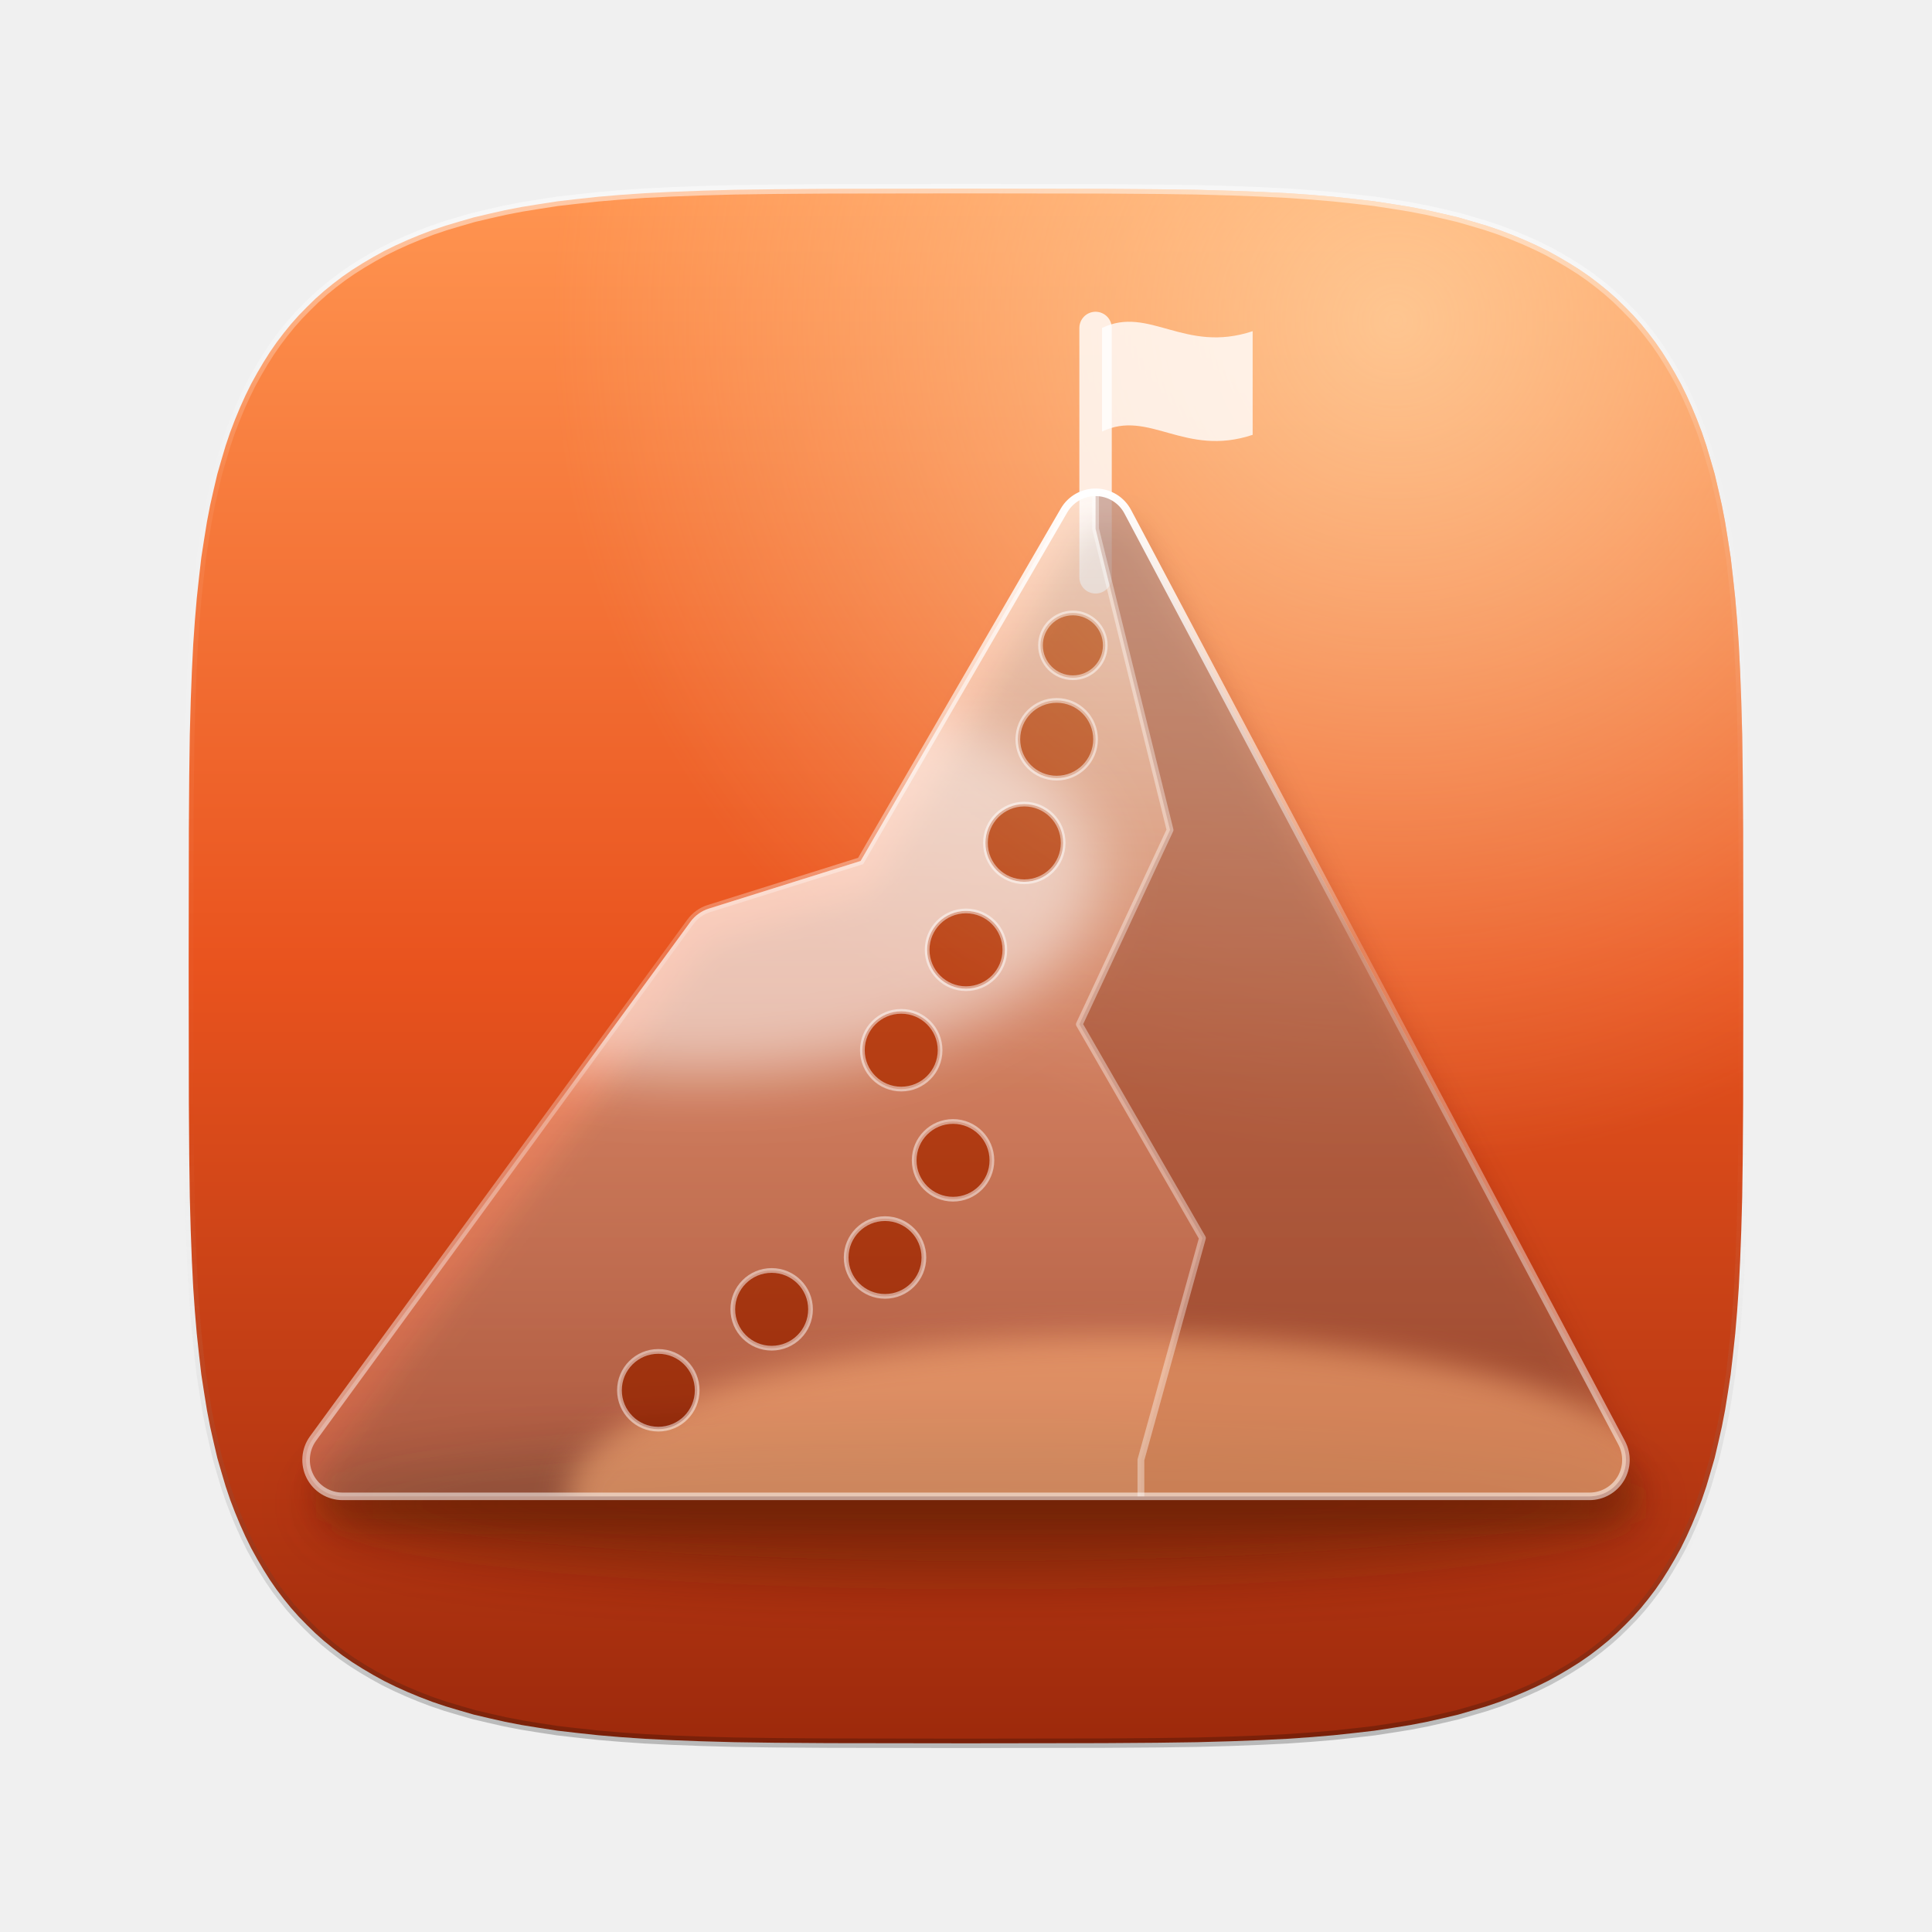
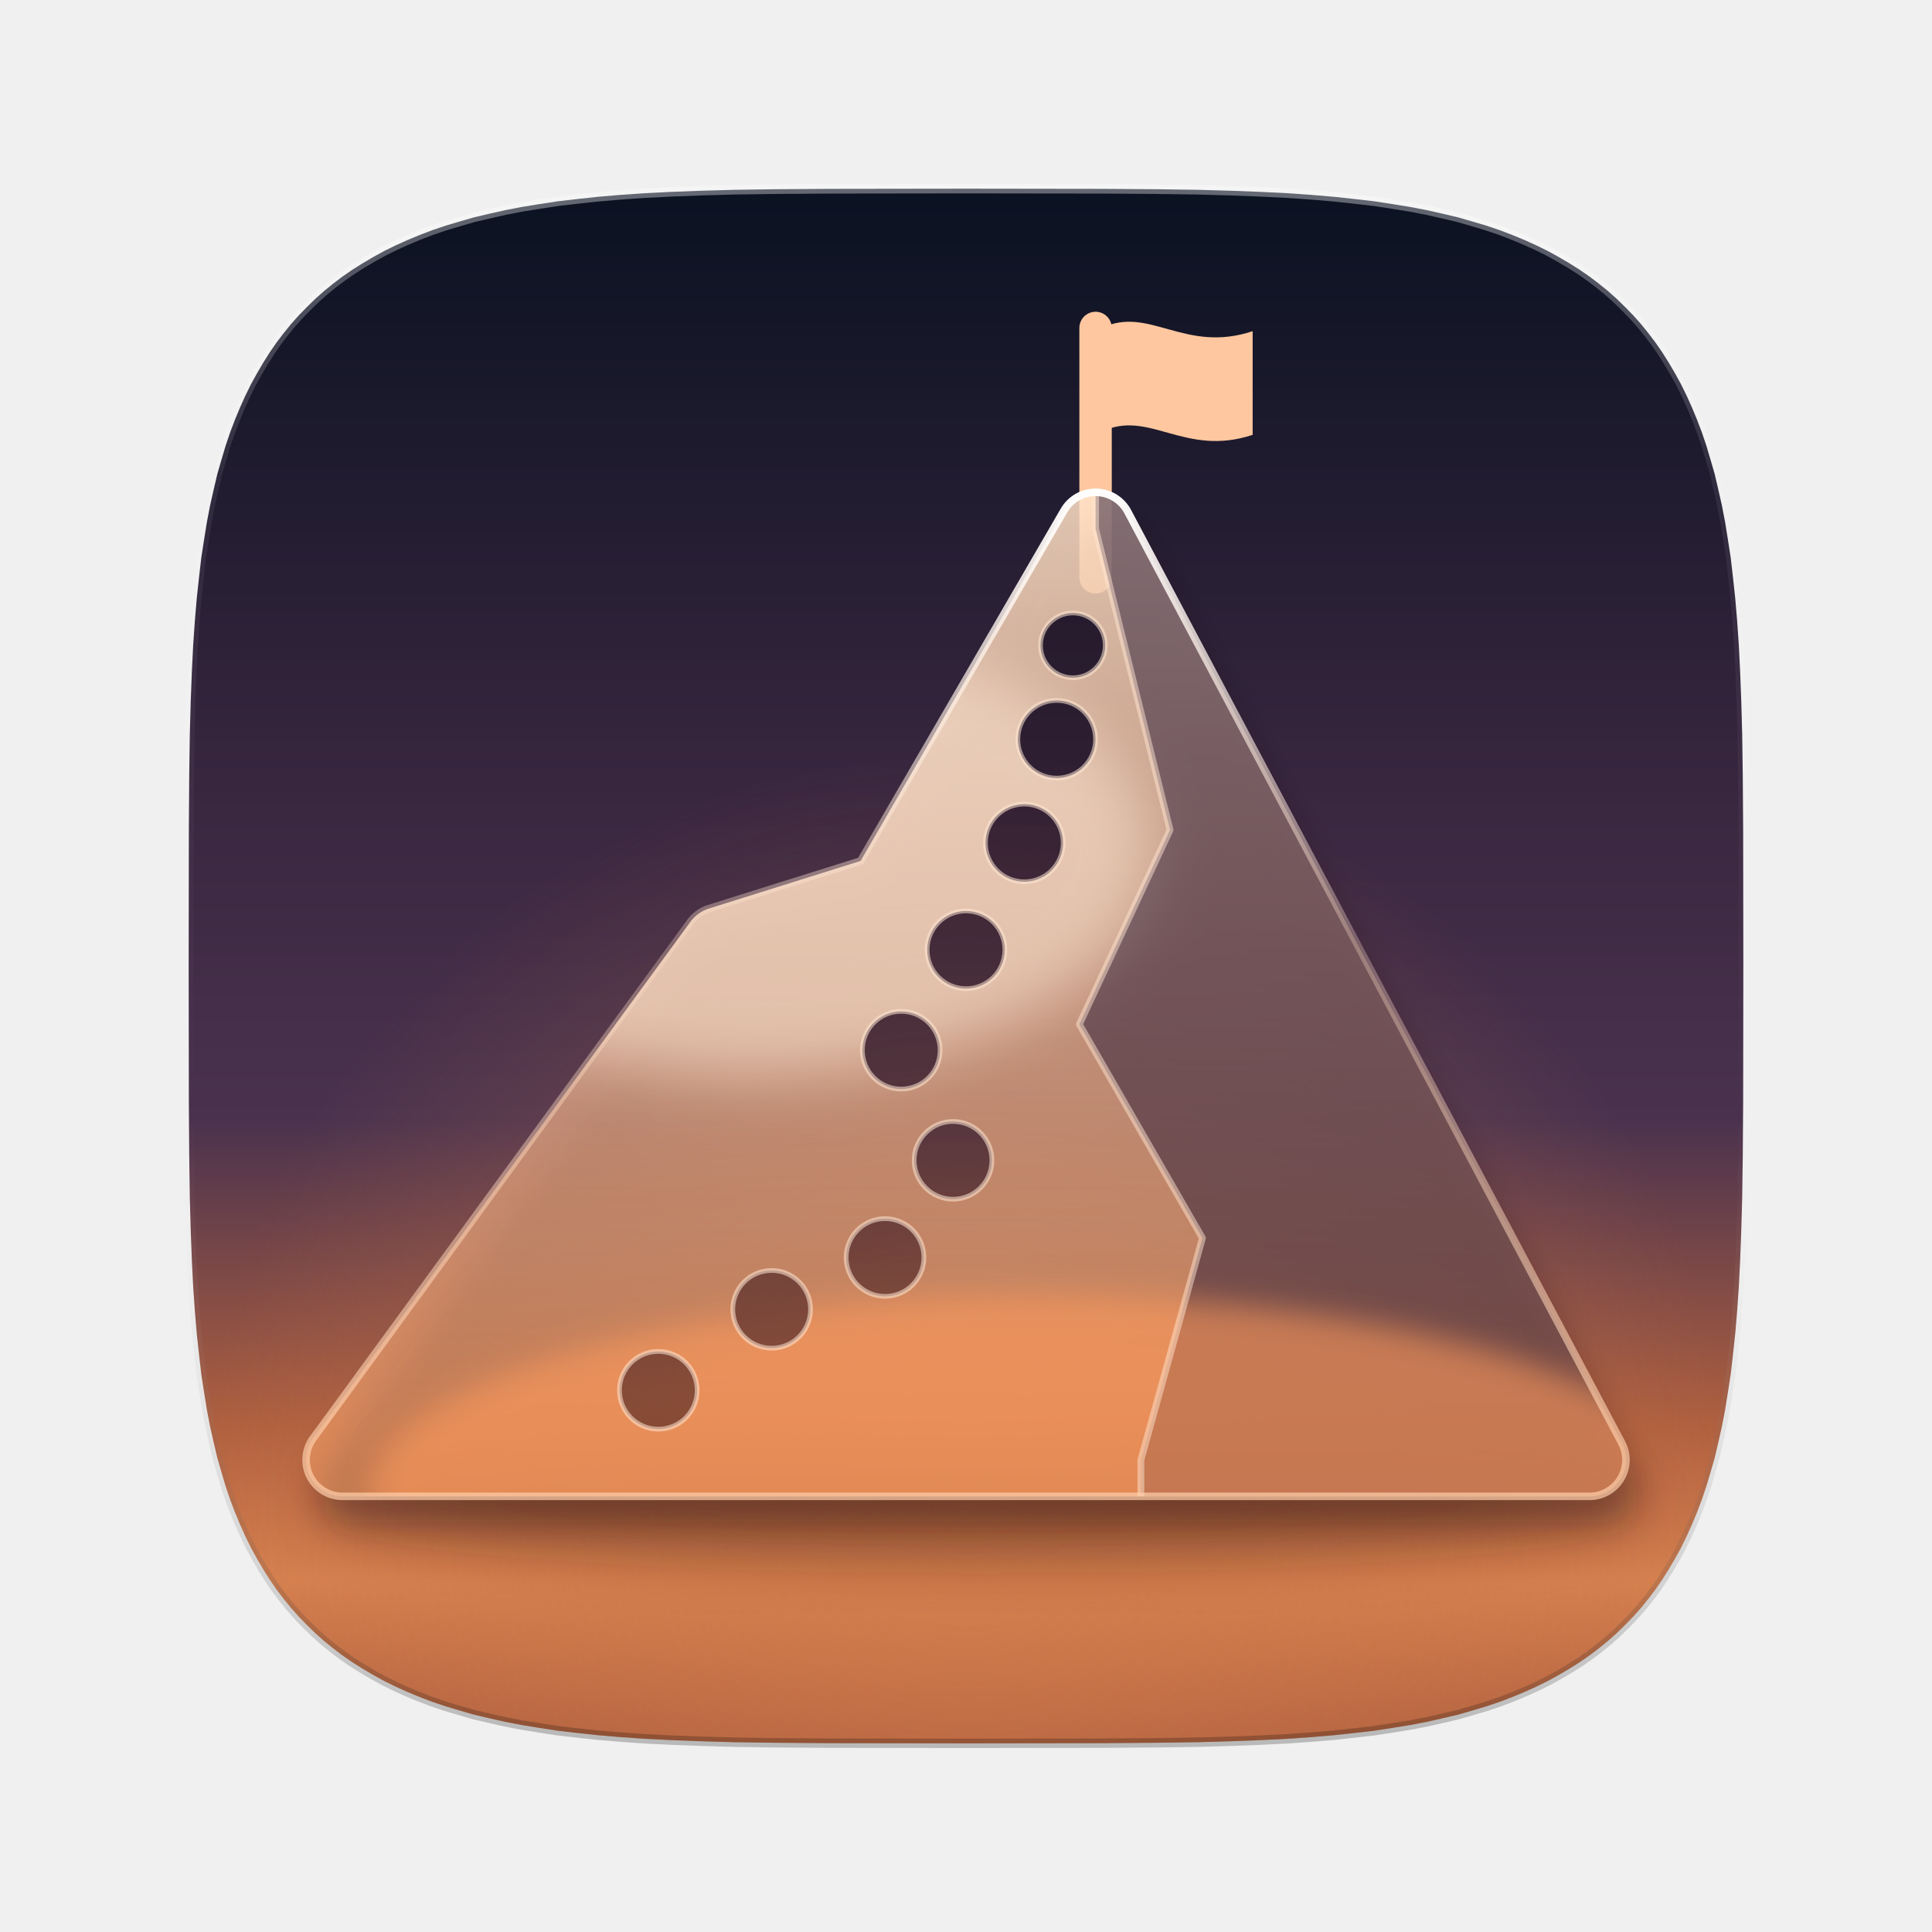
<svg xmlns="http://www.w3.org/2000/svg" viewBox="0 0 1024 1024">
  <defs>
    <filter id="blur8" x="-50%" y="-50%" width="200%" height="200%">
      <feGaussianBlur stdDeviation="8" />
    </filter>
    <filter id="blur16" x="-50%" y="-50%" width="200%" height="200%">
      <feGaussianBlur stdDeviation="16" />
    </filter>
-     <linearGradient id="sun3" x1="0" y1="0" x2="0" y2="1">
-       <stop offset="0" stop-color="#FF9450" />
-       <stop offset="0.5" stop-color="#E9531E" />
-       <stop offset="1" stop-color="#9E2A0C" />
+     <linearGradient id="dusk" x1="0" y1="0" x2="0" y2="1">
+       <stop offset="0" stop-color="#0B1222" />
+       <stop offset="0.4" stop-color="#3A2740" />
+       <stop offset="0.6" stop-color="#4A324E" />
+       <stop offset="0.8" stop-color="#B0603F" />
+       <stop offset="0.9" stop-color="#D6804F" />
+       <stop offset="1" stop-color="#B0603F" />
    </linearGradient>
-     <radialGradient id="sun3b" cx="0.78" cy="0.08" r="0.55">
-       <stop offset="0" stop-color="#FFD9A8" stop-opacity="0.75" />
-       <stop offset="1" stop-color="#FFD9A8" stop-opacity="0" />
+     <radialGradient id="duskglow" cx="0.5" cy="0.86" r="0.5">
+       <stop offset="0" stop-color="#D6804F" stop-opacity="0.55" />
+       <stop offset="1" stop-color="#D6804F" stop-opacity="0" />
    </radialGradient>
    <linearGradient id="glassfill" x1="0" y1="0" x2="0" y2="1">
-       <stop offset="0" stop-color="#FFFFFF" stop-opacity="0.62" />
-       <stop offset="0.6" stop-color="#FFF1E6" stop-opacity="0.34" />
-       <stop offset="1" stop-color="#FFFFFF" stop-opacity="0.2" />
+       <stop offset="0" stop-color="#FFE2C8" stop-opacity="0.86" />
+       <stop offset="0.5" stop-color="#FFC39A" stop-opacity="0.66" />
+       <stop offset="1" stop-color="#FFA76B" stop-opacity="0.5" />
    </linearGradient>
    <linearGradient id="glassedge" x1="0" y1="0" x2="0" y2="1">
      <stop offset="0" stop-color="#FFFFFF" stop-opacity="1" />
-       <stop offset="0.45" stop-color="#FFFFFF" stop-opacity="0.2" />
-       <stop offset="1" stop-color="#FFFFFF" stop-opacity="0.55" />
+       <stop offset="0.45" stop-color="#FFE2CC" stop-opacity="0.3" />
+       <stop offset="1" stop-color="#FFD0AC" stop-opacity="0.7" />
    </linearGradient>
    <linearGradient id="rim" x1="0" y1="0" x2="0" y2="1">
-       <stop offset="0" stop-color="#fff" stop-opacity="0.55" />
+       <stop offset="0" stop-color="#fff" stop-opacity="0.4" />
      <stop offset="0.18" stop-color="#fff" stop-opacity="0.08" />
      <stop offset="0.6" stop-color="#fff" stop-opacity="0" />
      <stop offset="1" stop-color="#000" stop-opacity="0.25" />
    </linearGradient>
  </defs>
-   <path d="M924.0 512.0 L923.9 584.7 L923.7 613.1 L923.4 634.6 L922.9 652.6 L922.3 668.2 L921.6 682.3 L920.7 695.2 L919.7 707.0 L918.5 718.1 L917.3 728.5 L915.8 738.2 L914.3 747.5 L912.6 756.3 L910.7 764.7 L908.8 772.8 L906.6 780.4 L904.4 787.8 L902.0 794.9 L899.4 801.7 L896.7 808.2 L893.9 814.4 L890.9 820.5 L887.7 826.3 L884.4 831.9 L881.0 837.3 L877.4 842.5 L873.6 847.5 L869.7 852.3 L865.6 856.9 L861.3 861.3 L856.9 865.6 L852.3 869.7 L847.5 873.6 L842.5 877.4 L837.3 881.0 L831.9 884.4 L826.3 887.7 L820.5 890.9 L814.4 893.9 L808.2 896.7 L801.7 899.4 L794.9 902.0 L787.8 904.4 L780.4 906.6 L772.8 908.8 L764.7 910.7 L756.3 912.6 L747.5 914.3 L738.2 915.8 L728.5 917.3 L718.1 918.5 L707.0 919.7 L695.2 920.7 L682.3 921.6 L668.2 922.3 L652.6 922.9 L634.6 923.4 L613.1 923.7 L584.7 923.9 L512.0 924.0 L439.3 923.9 L410.9 923.7 L389.4 923.4 L371.4 922.9 L355.8 922.3 L341.7 921.6 L328.8 920.7 L317.0 919.7 L305.9 918.5 L295.5 917.3 L285.8 915.8 L276.5 914.3 L267.7 912.6 L259.3 910.7 L251.2 908.8 L243.6 906.6 L236.2 904.4 L229.1 902.0 L222.3 899.4 L215.8 896.7 L209.6 893.9 L203.5 890.9 L197.7 887.7 L192.1 884.4 L186.7 881.0 L181.5 877.4 L176.5 873.6 L171.7 869.7 L167.1 865.6 L162.7 861.3 L158.4 856.9 L154.3 852.3 L150.4 847.5 L146.6 842.5 L143.0 837.3 L139.6 831.9 L136.3 826.3 L133.1 820.5 L130.1 814.4 L127.3 808.2 L124.6 801.7 L122.0 794.9 L119.6 787.8 L117.4 780.4 L115.2 772.8 L113.3 764.7 L111.4 756.3 L109.7 747.5 L108.2 738.2 L106.7 728.5 L105.5 718.1 L104.3 707.0 L103.3 695.2 L102.4 682.3 L101.7 668.2 L101.1 652.6 L100.6 634.6 L100.3 613.1 L100.1 584.7 L100.0 512.0 L100.1 439.3 L100.3 410.9 L100.6 389.4 L101.1 371.4 L101.7 355.8 L102.4 341.7 L103.3 328.8 L104.3 317.0 L105.5 305.9 L106.7 295.5 L108.2 285.8 L109.7 276.5 L111.4 267.7 L113.3 259.3 L115.2 251.2 L117.4 243.6 L119.6 236.2 L122.0 229.1 L124.6 222.3 L127.3 215.8 L130.1 209.6 L133.1 203.5 L136.3 197.7 L139.6 192.1 L143.0 186.7 L146.6 181.5 L150.4 176.5 L154.3 171.7 L158.4 167.1 L162.7 162.7 L167.1 158.4 L171.7 154.3 L176.5 150.4 L181.5 146.6 L186.7 143.0 L192.1 139.6 L197.7 136.3 L203.5 133.1 L209.6 130.1 L215.8 127.3 L222.3 124.6 L229.1 122.0 L236.2 119.6 L243.6 117.4 L251.2 115.2 L259.3 113.3 L267.7 111.4 L276.5 109.7 L285.8 108.2 L295.5 106.7 L305.9 105.5 L317.0 104.3 L328.8 103.3 L341.7 102.4 L355.8 101.7 L371.4 101.1 L389.4 100.6 L410.9 100.3 L439.3 100.1 L512.0 100.0 L584.7 100.1 L613.1 100.3 L634.6 100.6 L652.6 101.1 L668.2 101.7 L682.3 102.4 L695.2 103.3 L707.0 104.3 L718.1 105.5 L728.5 106.7 L738.2 108.2 L747.5 109.7 L756.3 111.4 L764.7 113.3 L772.8 115.2 L780.4 117.4 L787.8 119.6 L794.9 122.0 L801.7 124.6 L808.2 127.3 L814.4 130.1 L820.5 133.1 L826.3 136.3 L831.9 139.6 L837.3 143.0 L842.5 146.6 L847.5 150.4 L852.3 154.3 L856.9 158.4 L861.3 162.7 L865.6 167.1 L869.7 171.7 L873.6 176.5 L877.4 181.5 L881.0 186.7 L884.4 192.1 L887.7 197.7 L890.9 203.5 L893.9 209.6 L896.7 215.8 L899.4 222.3 L902.0 229.1 L904.4 236.2 L906.6 243.6 L908.8 251.2 L910.7 259.3 L912.6 267.7 L914.3 276.5 L915.8 285.8 L917.3 295.5 L918.5 305.9 L919.7 317.0 L920.7 328.8 L921.6 341.7 L922.3 355.8 L922.9 371.4 L923.4 389.4 L923.7 410.9 L923.9 439.3Z" fill="url(#sun3)" />
-   <path d="M924.0 512.0 L923.9 584.7 L923.7 613.1 L923.4 634.6 L922.9 652.6 L922.3 668.2 L921.6 682.3 L920.7 695.2 L919.7 707.0 L918.5 718.1 L917.3 728.5 L915.8 738.2 L914.3 747.5 L912.6 756.3 L910.7 764.7 L908.8 772.8 L906.6 780.4 L904.4 787.8 L902.0 794.9 L899.4 801.7 L896.7 808.2 L893.9 814.4 L890.9 820.5 L887.7 826.3 L884.4 831.9 L881.0 837.3 L877.4 842.5 L873.6 847.5 L869.7 852.3 L865.6 856.9 L861.3 861.3 L856.9 865.6 L852.3 869.7 L847.5 873.6 L842.5 877.4 L837.3 881.0 L831.9 884.4 L826.3 887.7 L820.5 890.9 L814.4 893.9 L808.2 896.7 L801.7 899.4 L794.9 902.0 L787.8 904.4 L780.4 906.6 L772.8 908.8 L764.7 910.7 L756.3 912.6 L747.5 914.3 L738.2 915.8 L728.5 917.3 L718.1 918.5 L707.0 919.7 L695.2 920.7 L682.3 921.6 L668.2 922.3 L652.6 922.9 L634.6 923.4 L613.1 923.7 L584.7 923.9 L512.0 924.0 L439.3 923.9 L410.9 923.7 L389.4 923.4 L371.4 922.9 L355.8 922.3 L341.7 921.6 L328.8 920.7 L317.0 919.7 L305.9 918.5 L295.5 917.3 L285.8 915.8 L276.5 914.3 L267.7 912.6 L259.3 910.7 L251.2 908.8 L243.6 906.6 L236.2 904.4 L229.1 902.0 L222.3 899.4 L215.8 896.7 L209.6 893.9 L203.5 890.9 L197.7 887.7 L192.1 884.4 L186.7 881.0 L181.5 877.4 L176.5 873.6 L171.7 869.7 L167.1 865.6 L162.7 861.3 L158.4 856.9 L154.3 852.3 L150.4 847.5 L146.6 842.5 L143.0 837.3 L139.6 831.9 L136.3 826.3 L133.1 820.5 L130.1 814.4 L127.3 808.2 L124.6 801.7 L122.0 794.9 L119.6 787.8 L117.4 780.4 L115.2 772.8 L113.3 764.7 L111.4 756.3 L109.7 747.5 L108.2 738.2 L106.7 728.5 L105.5 718.1 L104.3 707.0 L103.3 695.2 L102.4 682.3 L101.7 668.2 L101.1 652.6 L100.6 634.6 L100.3 613.1 L100.1 584.7 L100.0 512.0 L100.1 439.3 L100.3 410.9 L100.6 389.4 L101.1 371.4 L101.7 355.8 L102.4 341.7 L103.3 328.8 L104.3 317.0 L105.5 305.9 L106.7 295.5 L108.2 285.8 L109.7 276.5 L111.4 267.7 L113.3 259.3 L115.2 251.2 L117.4 243.6 L119.6 236.2 L122.0 229.1 L124.6 222.3 L127.3 215.8 L130.1 209.6 L133.1 203.5 L136.3 197.7 L139.6 192.1 L143.0 186.7 L146.6 181.5 L150.4 176.5 L154.3 171.7 L158.4 167.1 L162.7 162.7 L167.1 158.4 L171.7 154.3 L176.5 150.4 L181.5 146.6 L186.7 143.0 L192.1 139.6 L197.7 136.3 L203.5 133.1 L209.6 130.1 L215.8 127.3 L222.3 124.6 L229.1 122.0 L236.2 119.6 L243.6 117.4 L251.2 115.2 L259.3 113.3 L267.7 111.4 L276.5 109.7 L285.8 108.2 L295.5 106.7 L305.9 105.5 L317.0 104.3 L328.8 103.3 L341.7 102.4 L355.8 101.7 L371.4 101.1 L389.4 100.6 L410.9 100.3 L439.3 100.1 L512.0 100.0 L584.7 100.1 L613.1 100.3 L634.6 100.6 L652.6 101.1 L668.2 101.7 L682.3 102.4 L695.2 103.3 L707.0 104.3 L718.1 105.5 L728.5 106.7 L738.2 108.2 L747.5 109.7 L756.3 111.4 L764.7 113.3 L772.8 115.2 L780.4 117.4 L787.8 119.6 L794.9 122.0 L801.7 124.6 L808.2 127.3 L814.4 130.1 L820.5 133.1 L826.3 136.3 L831.9 139.6 L837.3 143.0 L842.5 146.6 L847.5 150.4 L852.3 154.3 L856.9 158.4 L861.3 162.7 L865.6 167.1 L869.7 171.7 L873.6 176.5 L877.4 181.5 L881.0 186.7 L884.4 192.1 L887.7 197.7 L890.9 203.5 L893.9 209.6 L896.7 215.8 L899.4 222.3 L902.0 229.1 L904.4 236.2 L906.6 243.6 L908.8 251.2 L910.7 259.3 L912.6 267.7 L914.3 276.5 L915.8 285.8 L917.3 295.5 L918.5 305.9 L919.7 317.0 L920.7 328.8 L921.6 341.7 L922.3 355.8 L922.9 371.4 L923.4 389.4 L923.7 410.9 L923.9 439.3Z" fill="url(#sun3b)" />
-   <ellipse cx="520" cy="797.1" rx="351.92" ry="37.77" fill="#4A1200" opacity=".45" filter="url(#blur16)" />
-   <path d="M580.67 306L580.67 173.82" stroke="#FFFFFF" stroke-opacity=".8" stroke-width="17.17" stroke-linecap="round" />
-   <path d="M584.1 173.82C608.99 161.8 627.88 187.55 663.93 175.53L663.93 230.47C627.88 242.48 608.99 216.73 584.1 228.75Z" fill="#FFFFFF" fill-opacity=".8" />
-   <path d="M181.54 793.1A19.31 19.31 0 0 1 165.95 762.4L365.94 488.59A19.31 19.31 0 0 1 375.75 481.56L456.15 456.34L563.96 270.56A19.31 19.31 0 0 1 597.73 271.2L859.52 764.74A19.31 19.31 0 0 1 842.46 793.1Z" fill="#4A1200" opacity=".28" transform="translate(6 16)" filter="url(#blur8)" />
+   <path d="M924.0 512.0 L923.9 584.7 L923.7 613.1 L923.4 634.6 L922.9 652.6 L922.3 668.2 L921.6 682.3 L920.7 695.2 L919.7 707.0 L918.5 718.1 L917.3 728.5 L915.8 738.2 L914.3 747.5 L912.6 756.3 L910.7 764.7 L908.8 772.8 L906.6 780.4 L904.4 787.8 L902.0 794.9 L899.4 801.7 L896.7 808.2 L893.9 814.4 L890.9 820.5 L887.7 826.3 L884.4 831.9 L881.0 837.3 L877.4 842.5 L873.6 847.5 L869.7 852.3 L865.6 856.9 L861.3 861.3 L856.9 865.6 L852.3 869.7 L847.5 873.6 L842.5 877.4 L837.3 881.0 L831.9 884.4 L826.3 887.7 L820.5 890.9 L814.4 893.9 L808.2 896.7 L801.7 899.4 L794.9 902.0 L787.8 904.4 L780.4 906.6 L772.8 908.8 L764.7 910.7 L756.3 912.6 L747.5 914.3 L738.2 915.8 L728.5 917.3 L718.1 918.5 L707.0 919.7 L695.2 920.7 L682.3 921.6 L668.2 922.3 L652.6 922.9 L634.6 923.4 L613.1 923.7 L584.7 923.9 L512.0 924.0 L439.3 923.9 L410.9 923.7 L389.4 923.4 L371.4 922.9 L355.8 922.3 L341.7 921.6 L328.8 920.7 L317.0 919.7 L305.9 918.5 L295.5 917.3 L285.8 915.8 L276.5 914.3 L267.7 912.6 L259.3 910.7 L251.2 908.8 L243.6 906.6 L236.2 904.4 L229.1 902.0 L222.3 899.4 L215.8 896.7 L209.6 893.9 L203.5 890.9 L197.7 887.7 L192.1 884.4 L186.7 881.0 L181.5 877.4 L176.5 873.6 L171.7 869.7 L167.1 865.6 L162.7 861.3 L158.4 856.9 L154.3 852.3 L150.4 847.5 L146.6 842.5 L143.0 837.3 L139.6 831.9 L136.3 826.3 L133.1 820.5 L130.1 814.4 L127.3 808.2 L124.6 801.7 L122.0 794.9 L119.6 787.8 L117.4 780.4 L115.2 772.8 L113.3 764.7 L111.4 756.3 L109.7 747.5 L108.2 738.2 L106.7 728.5 L105.5 718.1 L104.3 707.0 L103.3 695.2 L102.4 682.3 L101.7 668.2 L101.1 652.6 L100.6 634.6 L100.3 613.1 L100.1 584.7 L100.0 512.0 L100.1 439.3 L100.3 410.9 L100.6 389.4 L101.1 371.4 L101.7 355.8 L102.4 341.7 L103.3 328.8 L104.3 317.0 L105.5 305.9 L106.7 295.5 L108.2 285.8 L109.7 276.5 L111.4 267.7 L113.3 259.3 L115.2 251.2 L117.4 243.6 L119.6 236.2 L122.0 229.1 L124.6 222.3 L127.3 215.8 L130.1 209.6 L133.1 203.5 L136.3 197.7 L139.6 192.1 L143.0 186.7 L146.6 181.5 L150.4 176.5 L154.3 171.7 L158.4 167.1 L162.7 162.7 L167.1 158.4 L171.7 154.3 L176.5 150.4 L181.5 146.6 L186.7 143.0 L192.1 139.6 L197.7 136.3 L203.5 133.1 L209.6 130.1 L215.8 127.3 L222.3 124.6 L229.1 122.0 L236.2 119.6 L243.6 117.4 L251.2 115.2 L259.3 113.3 L267.7 111.4 L276.5 109.7 L285.8 108.2 L295.5 106.7 L305.9 105.5 L317.0 104.3 L328.8 103.3 L341.7 102.4 L355.8 101.7 L371.4 101.1 L389.4 100.6 L410.9 100.3 L439.3 100.1 L512.0 100.0 L584.7 100.1 L613.1 100.3 L634.6 100.6 L652.6 101.1 L668.2 101.7 L682.3 102.4 L695.2 103.3 L707.0 104.3 L718.1 105.5 L728.5 106.7 L738.2 108.2 L747.5 109.7 L756.3 111.4 L764.7 113.3 L772.8 115.2 L780.4 117.4 L787.8 119.6 L794.9 122.0 L801.7 124.6 L808.2 127.3 L814.4 130.1 L820.5 133.1 L826.3 136.3 L831.9 139.6 L837.3 143.0 L842.5 146.6 L847.5 150.4 L852.3 154.3 L856.9 158.4 L861.3 162.7 L865.6 167.1 L869.7 171.7 L873.6 176.5 L877.4 181.5 L881.0 186.7 L884.4 192.1 L887.7 197.7 L890.9 203.5 L893.9 209.6 L896.7 215.8 L899.4 222.3 L902.0 229.1 L904.4 236.2 L906.6 243.6 L908.8 251.2 L910.7 259.3 L912.6 267.7 L914.3 276.5 L915.8 285.8 L917.3 295.5 L918.5 305.9 L919.7 317.0 L920.7 328.8 L921.6 341.7 L922.3 355.8 L922.9 371.4 L923.4 389.4 L923.7 410.9 L923.9 439.3Z" fill="url(#dusk)" />
+   <path d="M924.0 512.0 L923.9 584.7 L923.7 613.1 L923.4 634.6 L922.9 652.6 L922.3 668.2 L921.6 682.3 L920.7 695.2 L919.7 707.0 L918.5 718.1 L917.3 728.5 L915.8 738.2 L914.3 747.5 L912.6 756.3 L910.7 764.7 L908.8 772.8 L906.6 780.4 L904.4 787.8 L902.0 794.9 L899.4 801.7 L896.7 808.2 L893.9 814.4 L890.9 820.5 L887.7 826.3 L884.4 831.9 L881.0 837.3 L877.4 842.5 L873.6 847.5 L869.7 852.3 L865.6 856.9 L861.3 861.3 L856.9 865.6 L852.3 869.7 L847.5 873.6 L842.5 877.4 L837.3 881.0 L831.9 884.4 L826.3 887.7 L820.5 890.9 L814.4 893.9 L808.2 896.7 L801.7 899.4 L794.9 902.0 L787.8 904.4 L780.4 906.6 L772.8 908.8 L764.7 910.7 L756.3 912.6 L747.5 914.3 L738.2 915.8 L728.5 917.3 L718.1 918.5 L707.0 919.7 L695.2 920.7 L682.3 921.6 L668.2 922.3 L652.6 922.9 L634.6 923.4 L613.1 923.7 L584.7 923.9 L512.0 924.0 L439.3 923.9 L410.9 923.7 L389.4 923.4 L371.4 922.9 L355.8 922.3 L341.7 921.6 L328.8 920.7 L317.0 919.7 L305.9 918.5 L295.5 917.3 L285.8 915.8 L276.5 914.3 L267.7 912.6 L259.3 910.7 L251.2 908.8 L243.6 906.6 L236.2 904.4 L229.1 902.0 L222.3 899.4 L215.8 896.7 L209.6 893.9 L203.5 890.9 L197.7 887.7 L192.1 884.4 L186.7 881.0 L181.5 877.4 L176.5 873.6 L171.7 869.7 L167.1 865.6 L162.7 861.3 L158.4 856.9 L154.3 852.3 L150.4 847.5 L146.6 842.5 L143.0 837.3 L139.6 831.9 L136.3 826.3 L133.1 820.5 L130.1 814.4 L127.3 808.2 L124.6 801.7 L122.0 794.9 L119.6 787.8 L117.4 780.4 L115.2 772.8 L113.3 764.7 L111.4 756.3 L109.7 747.5 L108.2 738.2 L106.7 728.5 L105.5 718.1 L104.3 707.0 L103.3 695.2 L102.4 682.3 L101.7 668.2 L101.1 652.6 L100.6 634.6 L100.3 613.1 L100.1 584.7 L100.0 512.0 L100.1 439.3 L100.3 410.9 L100.6 389.4 L101.1 371.4 L101.7 355.8 L102.4 341.7 L103.3 328.8 L104.3 317.0 L105.5 305.9 L106.7 295.5 L108.2 285.8 L109.7 276.5 L111.4 267.7 L113.3 259.3 L115.2 251.2 L117.4 243.6 L119.6 236.2 L122.0 229.1 L124.6 222.3 L127.3 215.8 L130.1 209.6 L133.1 203.5 L136.3 197.7 L139.6 192.1 L143.0 186.7 L146.6 181.5 L150.4 176.5 L154.3 171.7 L158.4 167.1 L162.7 162.7 L167.1 158.4 L171.7 154.3 L176.5 150.4 L181.5 146.6 L186.7 143.0 L192.1 139.6 L197.7 136.3 L203.5 133.1 L209.6 130.1 L215.8 127.3 L222.3 124.6 L229.1 122.0 L236.2 119.6 L243.6 117.4 L251.2 115.2 L259.3 113.3 L267.7 111.4 L276.5 109.7 L285.8 108.2 L295.5 106.7 L305.9 105.5 L317.0 104.3 L328.8 103.3 L341.7 102.4 L355.8 101.7 L371.4 101.1 L389.4 100.6 L410.9 100.3 L439.3 100.1 L512.0 100.0 L584.7 100.1 L613.1 100.3 L634.6 100.6 L652.6 101.1 L668.2 101.7 L682.3 102.4 L695.2 103.3 L707.0 104.3 L718.1 105.5 L728.5 106.7 L738.2 108.2 L747.5 109.7 L756.3 111.4 L764.7 113.3 L772.8 115.2 L780.4 117.4 L787.8 119.6 L794.9 122.0 L801.7 124.6 L808.2 127.3 L814.4 130.1 L820.5 133.1 L826.3 136.3 L831.9 139.6 L837.3 143.0 L842.5 146.6 L847.5 150.4 L852.3 154.3 L856.9 158.4 L861.3 162.7 L865.6 167.1 L869.7 171.7 L873.6 176.5 L877.4 181.5 L881.0 186.7 L884.4 192.1 L887.7 197.7 L890.9 203.5 L893.9 209.6 L896.7 215.8 L899.4 222.3 L902.0 229.1 L904.4 236.2 L906.6 243.6 L908.8 251.2 L910.7 259.3 L912.6 267.7 L914.3 276.5 L915.8 285.8 L917.3 295.5 L918.5 305.9 L919.7 317.0 L920.7 328.8 L921.6 341.7 L922.3 355.8 L922.9 371.4 L923.4 389.4 L923.7 410.9 L923.9 439.3Z" fill="url(#duskglow)" />
+   <ellipse cx="520" cy="797.1" rx="351.92" ry="29.18" fill="#3A1408" opacity=".4" filter="url(#blur16)" />
+   <path d="M580.67 306L580.67 173.82" stroke="#FFC7A0" stroke-width="17.17" stroke-linecap="round" />
+   <path d="M584.1 173.82C608.99 161.8 627.88 187.55 663.93 175.53L663.93 230.47C627.88 242.48 608.99 216.73 584.1 228.75Z" fill="#FFC7A0" />
+   <path d="M181.54 793.1A19.31 19.31 0 0 1 165.95 762.4L365.94 488.59A19.31 19.31 0 0 1 375.75 481.56L456.15 456.34L563.96 270.56A19.31 19.31 0 0 1 597.73 271.2L859.52 764.74A19.31 19.31 0 0 1 842.46 793.1Z" fill="#1A0D14" opacity=".3" transform="translate(6 14)" filter="url(#blur8)" />
  <path d="M181.54 793.1A19.31 19.31 0 0 1 165.95 762.4L365.94 488.59A19.31 19.31 0 0 1 375.75 481.56L456.15 456.34L563.96 270.56A19.31 19.31 0 0 1 597.73 271.2L859.52 764.74A19.31 19.31 0 0 1 842.46 793.1ZM328.32 736.88A20.6 20.6 0 1 0 369.52 736.88A20.6 20.6 0 1 0 328.32 736.88ZM388.4 693.97A20.6 20.6 0 1 0 429.6 693.97A20.6 20.6 0 1 0 388.4 693.97ZM448.48 666.5A20.6 20.6 0 1 0 489.68 666.5A20.6 20.6 0 1 0 448.48 666.5ZM484.53 615A20.6 20.6 0 1 0 525.73 615A20.6 20.6 0 1 0 484.53 615ZM457.07 556.63A20.6 20.6 0 1 0 498.27 556.63A20.6 20.6 0 1 0 457.07 556.63ZM491.4 503.42A20.6 20.6 0 1 0 532.6 503.42A20.6 20.6 0 1 0 491.4 503.42ZM522.3 446.77A20.6 20.6 0 1 0 563.5 446.77A20.6 20.6 0 1 0 522.3 446.77ZM539.47 391.83A20.6 20.6 0 1 0 580.67 391.83A20.6 20.6 0 1 0 539.47 391.83ZM551.48 342.05A17.17 17.17 0 1 0 585.82 342.05A17.17 17.17 0 1 0 551.48 342.05Z" fill="url(#glassfill)" fill-rule="evenodd" />
  <clipPath id="gm">
    <path d="M181.54 793.1A19.31 19.31 0 0 1 165.95 762.4L365.94 488.59A19.31 19.31 0 0 1 375.75 481.56L456.15 456.34L563.96 270.56A19.31 19.31 0 0 1 597.73 271.2L859.52 764.74A19.31 19.31 0 0 1 842.46 793.1ZM328.32 736.88A20.6 20.6 0 1 0 369.52 736.88A20.6 20.6 0 1 0 328.32 736.88ZM388.4 693.97A20.6 20.6 0 1 0 429.6 693.97A20.6 20.6 0 1 0 388.4 693.97ZM448.48 666.5A20.6 20.6 0 1 0 489.68 666.5A20.6 20.6 0 1 0 448.48 666.5ZM484.53 615A20.6 20.6 0 1 0 525.73 615A20.6 20.6 0 1 0 484.53 615ZM457.07 556.63A20.6 20.6 0 1 0 498.27 556.63A20.6 20.6 0 1 0 457.07 556.63ZM491.4 503.42A20.6 20.6 0 1 0 532.6 503.42A20.6 20.6 0 1 0 491.4 503.42ZM522.3 446.77A20.6 20.6 0 1 0 563.5 446.77A20.6 20.6 0 1 0 522.3 446.77ZM539.47 391.83A20.6 20.6 0 1 0 580.67 391.83A20.6 20.6 0 1 0 539.47 391.83ZM551.48 342.05A17.17 17.17 0 1 0 585.82 342.05A17.17 17.17 0 1 0 551.48 342.05Z" clip-rule="evenodd" />
  </clipPath>
  <g clip-path="url(#gm)">
-     <ellipse cx="371.23" cy="463.16" rx="211.15" ry="106.43" fill="#fff" opacity=".5" filter="url(#blur16)" />
-     <path d="M580.67 260.94A19.31 19.31 0 0 1 597.73 271.2L859.52 764.74A19.31 19.31 0 0 1 842.46 793.1L604.7 793.1L604.7 773.79L637.32 656.2L572.08 542.9L620.15 439.9L580.67 280.25Z" fill="#7A2408" opacity=".34" />
-     <ellipse cx="596.46" cy="793.1" rx="295.61" ry="85.15" fill="#FFB27A" opacity=".55" filter="url(#blur8)" />
+     <ellipse cx="399.39" cy="452.52" rx="211.15" ry="117.08" fill="#FFEAD6" opacity=".55" filter="url(#blur16)" />
+     <path d="M580.67 260.94A19.31 19.31 0 0 1 597.73 271.2L859.52 764.74A19.31 19.31 0 0 1 842.46 793.1L604.7 793.1L604.7 773.79L637.32 656.2L572.08 542.9L620.15 439.9L580.67 280.25Z" fill="#241633" opacity=".5" />
+     <ellipse cx="547.19" cy="793.1" rx="351.92" ry="106.43" fill="#FF9A5C" opacity=".6" filter="url(#blur8)" />
  </g>
-   <path d="M580.67 260.94L580.67 280.25L620.15 439.9L572.08 542.9L637.32 656.2L604.7 773.79L604.7 793.1" fill="none" stroke="#FFFFFF" stroke-opacity=".38" stroke-width="3.6" stroke-linejoin="round" />
+   <path d="M580.67 260.94L580.67 280.25L620.15 439.9L572.08 542.9L637.32 656.2L604.7 773.79L604.7 793.1" fill="none" stroke="#FFE7D3" stroke-opacity=".5" stroke-width="3.6" stroke-linejoin="round" />
  <path d="M181.54 793.1A19.31 19.31 0 0 1 165.95 762.4L365.94 488.59A19.31 19.31 0 0 1 375.75 481.56L456.15 456.34L563.96 270.56A19.31 19.31 0 0 1 597.73 271.2L859.52 764.74A19.31 19.31 0 0 1 842.46 793.1Z" fill="none" stroke="url(#glassedge)" stroke-width="4" />
-   <circle cx="348.92" cy="736.88" r="20.6" fill="none" stroke="#FFFFFF" stroke-opacity=".5" stroke-width="2.5" />
-   <circle cx="409" cy="693.97" r="20.6" fill="none" stroke="#FFFFFF" stroke-opacity=".5" stroke-width="2.5" />
-   <circle cx="469.08" cy="666.5" r="20.6" fill="none" stroke="#FFFFFF" stroke-opacity=".5" stroke-width="2.5" />
-   <circle cx="505.13" cy="615" r="20.6" fill="none" stroke="#FFFFFF" stroke-opacity=".5" stroke-width="2.5" />
-   <circle cx="477.67" cy="556.63" r="20.6" fill="none" stroke="#FFFFFF" stroke-opacity=".5" stroke-width="2.5" />
-   <circle cx="512" cy="503.42" r="20.6" fill="none" stroke="#FFFFFF" stroke-opacity=".5" stroke-width="2.5" />
-   <circle cx="542.9" cy="446.77" r="20.6" fill="none" stroke="#FFFFFF" stroke-opacity=".5" stroke-width="2.5" />
-   <circle cx="560.07" cy="391.83" r="20.6" fill="none" stroke="#FFFFFF" stroke-opacity=".5" stroke-width="2.5" />
-   <circle cx="568.65" cy="342.05" r="17.17" fill="none" stroke="#FFFFFF" stroke-opacity=".5" stroke-width="2.5" />
+   <circle cx="348.92" cy="736.88" r="20.6" fill="none" stroke="#FFE7D3" stroke-opacity=".55" stroke-width="2.5" />
+   <circle cx="409" cy="693.97" r="20.6" fill="none" stroke="#FFE7D3" stroke-opacity=".55" stroke-width="2.5" />
+   <circle cx="469.08" cy="666.5" r="20.6" fill="none" stroke="#FFE7D3" stroke-opacity=".55" stroke-width="2.5" />
+   <circle cx="505.13" cy="615" r="20.6" fill="none" stroke="#FFE7D3" stroke-opacity=".55" stroke-width="2.5" />
+   <circle cx="477.67" cy="556.63" r="20.6" fill="none" stroke="#FFE7D3" stroke-opacity=".55" stroke-width="2.5" />
+   <circle cx="512" cy="503.42" r="20.6" fill="none" stroke="#FFE7D3" stroke-opacity=".55" stroke-width="2.5" />
+   <circle cx="542.9" cy="446.77" r="20.6" fill="none" stroke="#FFE7D3" stroke-opacity=".55" stroke-width="2.5" />
+   <circle cx="560.07" cy="391.83" r="20.6" fill="none" stroke="#FFE7D3" stroke-opacity=".55" stroke-width="2.5" />
+   <circle cx="568.65" cy="342.05" r="17.17" fill="none" stroke="#FFE7D3" stroke-opacity=".55" stroke-width="2.5" />
  <path d="M924.0 512.0 L923.9 584.7 L923.7 613.1 L923.4 634.6 L922.9 652.6 L922.3 668.2 L921.6 682.3 L920.7 695.2 L919.7 707.0 L918.5 718.1 L917.3 728.5 L915.8 738.2 L914.3 747.5 L912.6 756.3 L910.7 764.7 L908.8 772.8 L906.6 780.4 L904.4 787.8 L902.0 794.9 L899.4 801.7 L896.7 808.2 L893.9 814.4 L890.9 820.5 L887.7 826.3 L884.4 831.9 L881.0 837.3 L877.4 842.5 L873.6 847.5 L869.7 852.3 L865.6 856.9 L861.3 861.3 L856.9 865.6 L852.3 869.7 L847.5 873.6 L842.5 877.4 L837.3 881.0 L831.9 884.4 L826.3 887.7 L820.5 890.9 L814.4 893.9 L808.2 896.7 L801.7 899.4 L794.9 902.0 L787.8 904.4 L780.4 906.6 L772.8 908.8 L764.7 910.7 L756.3 912.6 L747.5 914.3 L738.2 915.8 L728.5 917.3 L718.1 918.5 L707.0 919.7 L695.2 920.7 L682.3 921.6 L668.2 922.3 L652.6 922.9 L634.6 923.4 L613.1 923.7 L584.7 923.9 L512.0 924.0 L439.3 923.9 L410.9 923.7 L389.4 923.4 L371.4 922.9 L355.8 922.3 L341.7 921.6 L328.8 920.7 L317.0 919.7 L305.9 918.5 L295.5 917.3 L285.8 915.8 L276.5 914.3 L267.7 912.6 L259.3 910.7 L251.2 908.8 L243.6 906.6 L236.2 904.4 L229.1 902.0 L222.3 899.4 L215.8 896.7 L209.6 893.9 L203.5 890.9 L197.7 887.7 L192.1 884.4 L186.7 881.0 L181.5 877.4 L176.5 873.6 L171.7 869.7 L167.1 865.6 L162.7 861.3 L158.4 856.9 L154.3 852.3 L150.4 847.5 L146.6 842.5 L143.0 837.3 L139.6 831.9 L136.3 826.3 L133.1 820.5 L130.1 814.4 L127.3 808.2 L124.6 801.7 L122.0 794.9 L119.6 787.8 L117.4 780.4 L115.2 772.8 L113.3 764.7 L111.4 756.3 L109.7 747.5 L108.2 738.2 L106.7 728.5 L105.5 718.1 L104.3 707.0 L103.3 695.2 L102.4 682.3 L101.7 668.2 L101.1 652.6 L100.6 634.6 L100.3 613.1 L100.1 584.7 L100.0 512.0 L100.1 439.3 L100.3 410.9 L100.6 389.4 L101.1 371.4 L101.7 355.8 L102.4 341.7 L103.3 328.8 L104.3 317.0 L105.5 305.9 L106.7 295.5 L108.2 285.8 L109.7 276.5 L111.4 267.7 L113.3 259.3 L115.2 251.2 L117.4 243.6 L119.6 236.2 L122.0 229.1 L124.6 222.3 L127.3 215.8 L130.1 209.6 L133.1 203.5 L136.3 197.7 L139.6 192.1 L143.0 186.7 L146.6 181.5 L150.4 176.5 L154.3 171.7 L158.4 167.1 L162.7 162.7 L167.1 158.4 L171.7 154.3 L176.5 150.4 L181.5 146.6 L186.7 143.0 L192.1 139.6 L197.7 136.3 L203.5 133.1 L209.6 130.1 L215.8 127.3 L222.3 124.6 L229.1 122.0 L236.2 119.6 L243.6 117.4 L251.2 115.2 L259.3 113.3 L267.7 111.4 L276.5 109.7 L285.8 108.2 L295.5 106.7 L305.9 105.5 L317.0 104.3 L328.8 103.3 L341.7 102.4 L355.8 101.7 L371.4 101.1 L389.4 100.6 L410.9 100.3 L439.3 100.1 L512.0 100.0 L584.7 100.1 L613.1 100.3 L634.6 100.6 L652.6 101.1 L668.2 101.7 L682.3 102.4 L695.2 103.3 L707.0 104.3 L718.1 105.5 L728.5 106.7 L738.2 108.2 L747.5 109.7 L756.3 111.4 L764.7 113.3 L772.8 115.2 L780.4 117.4 L787.8 119.6 L794.9 122.0 L801.7 124.6 L808.2 127.3 L814.4 130.1 L820.5 133.1 L826.3 136.3 L831.9 139.6 L837.3 143.0 L842.5 146.6 L847.5 150.4 L852.3 154.3 L856.9 158.4 L861.3 162.7 L865.6 167.1 L869.7 171.7 L873.6 176.5 L877.4 181.5 L881.0 186.7 L884.4 192.1 L887.7 197.7 L890.9 203.5 L893.9 209.6 L896.7 215.8 L899.4 222.3 L902.0 229.1 L904.4 236.2 L906.6 243.6 L908.8 251.2 L910.7 259.3 L912.6 267.7 L914.3 276.5 L915.8 285.8 L917.3 295.5 L918.5 305.9 L919.7 317.0 L920.7 328.8 L921.6 341.7 L922.3 355.8 L922.9 371.4 L923.4 389.4 L923.7 410.9 L923.9 439.3Z" fill="none" stroke="url(#rim)" stroke-width="5" opacity=".9" />
</svg>
